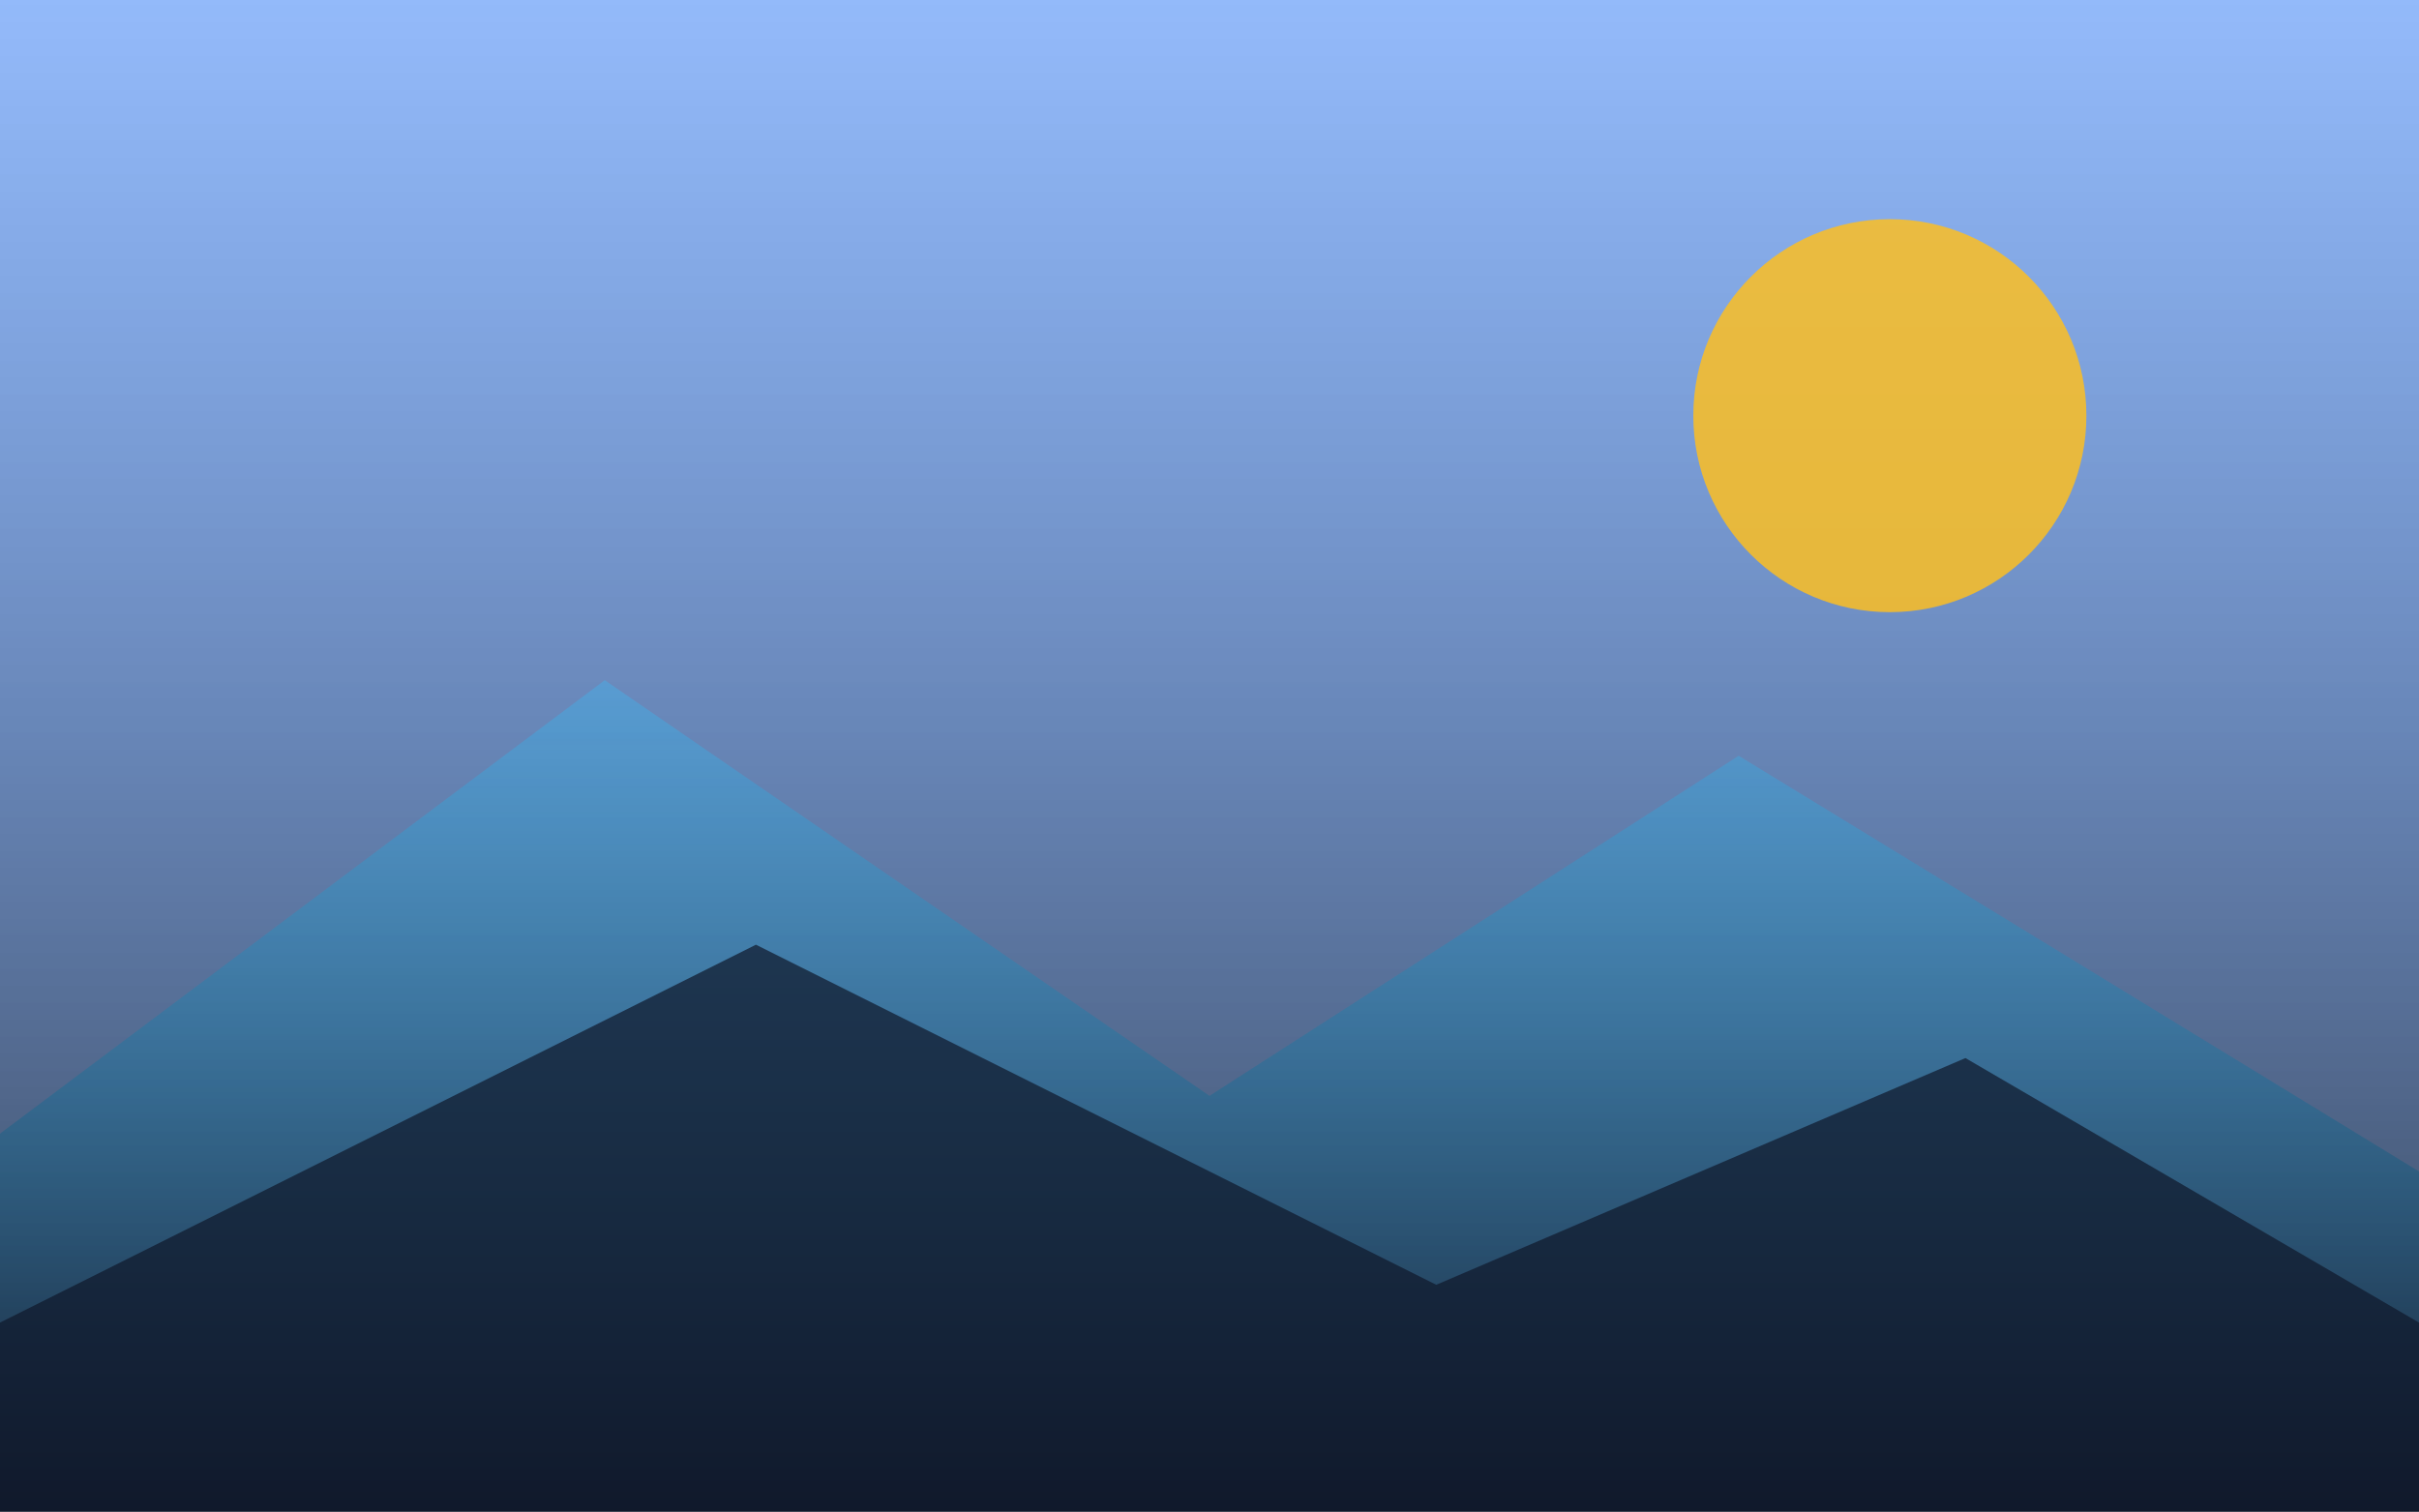
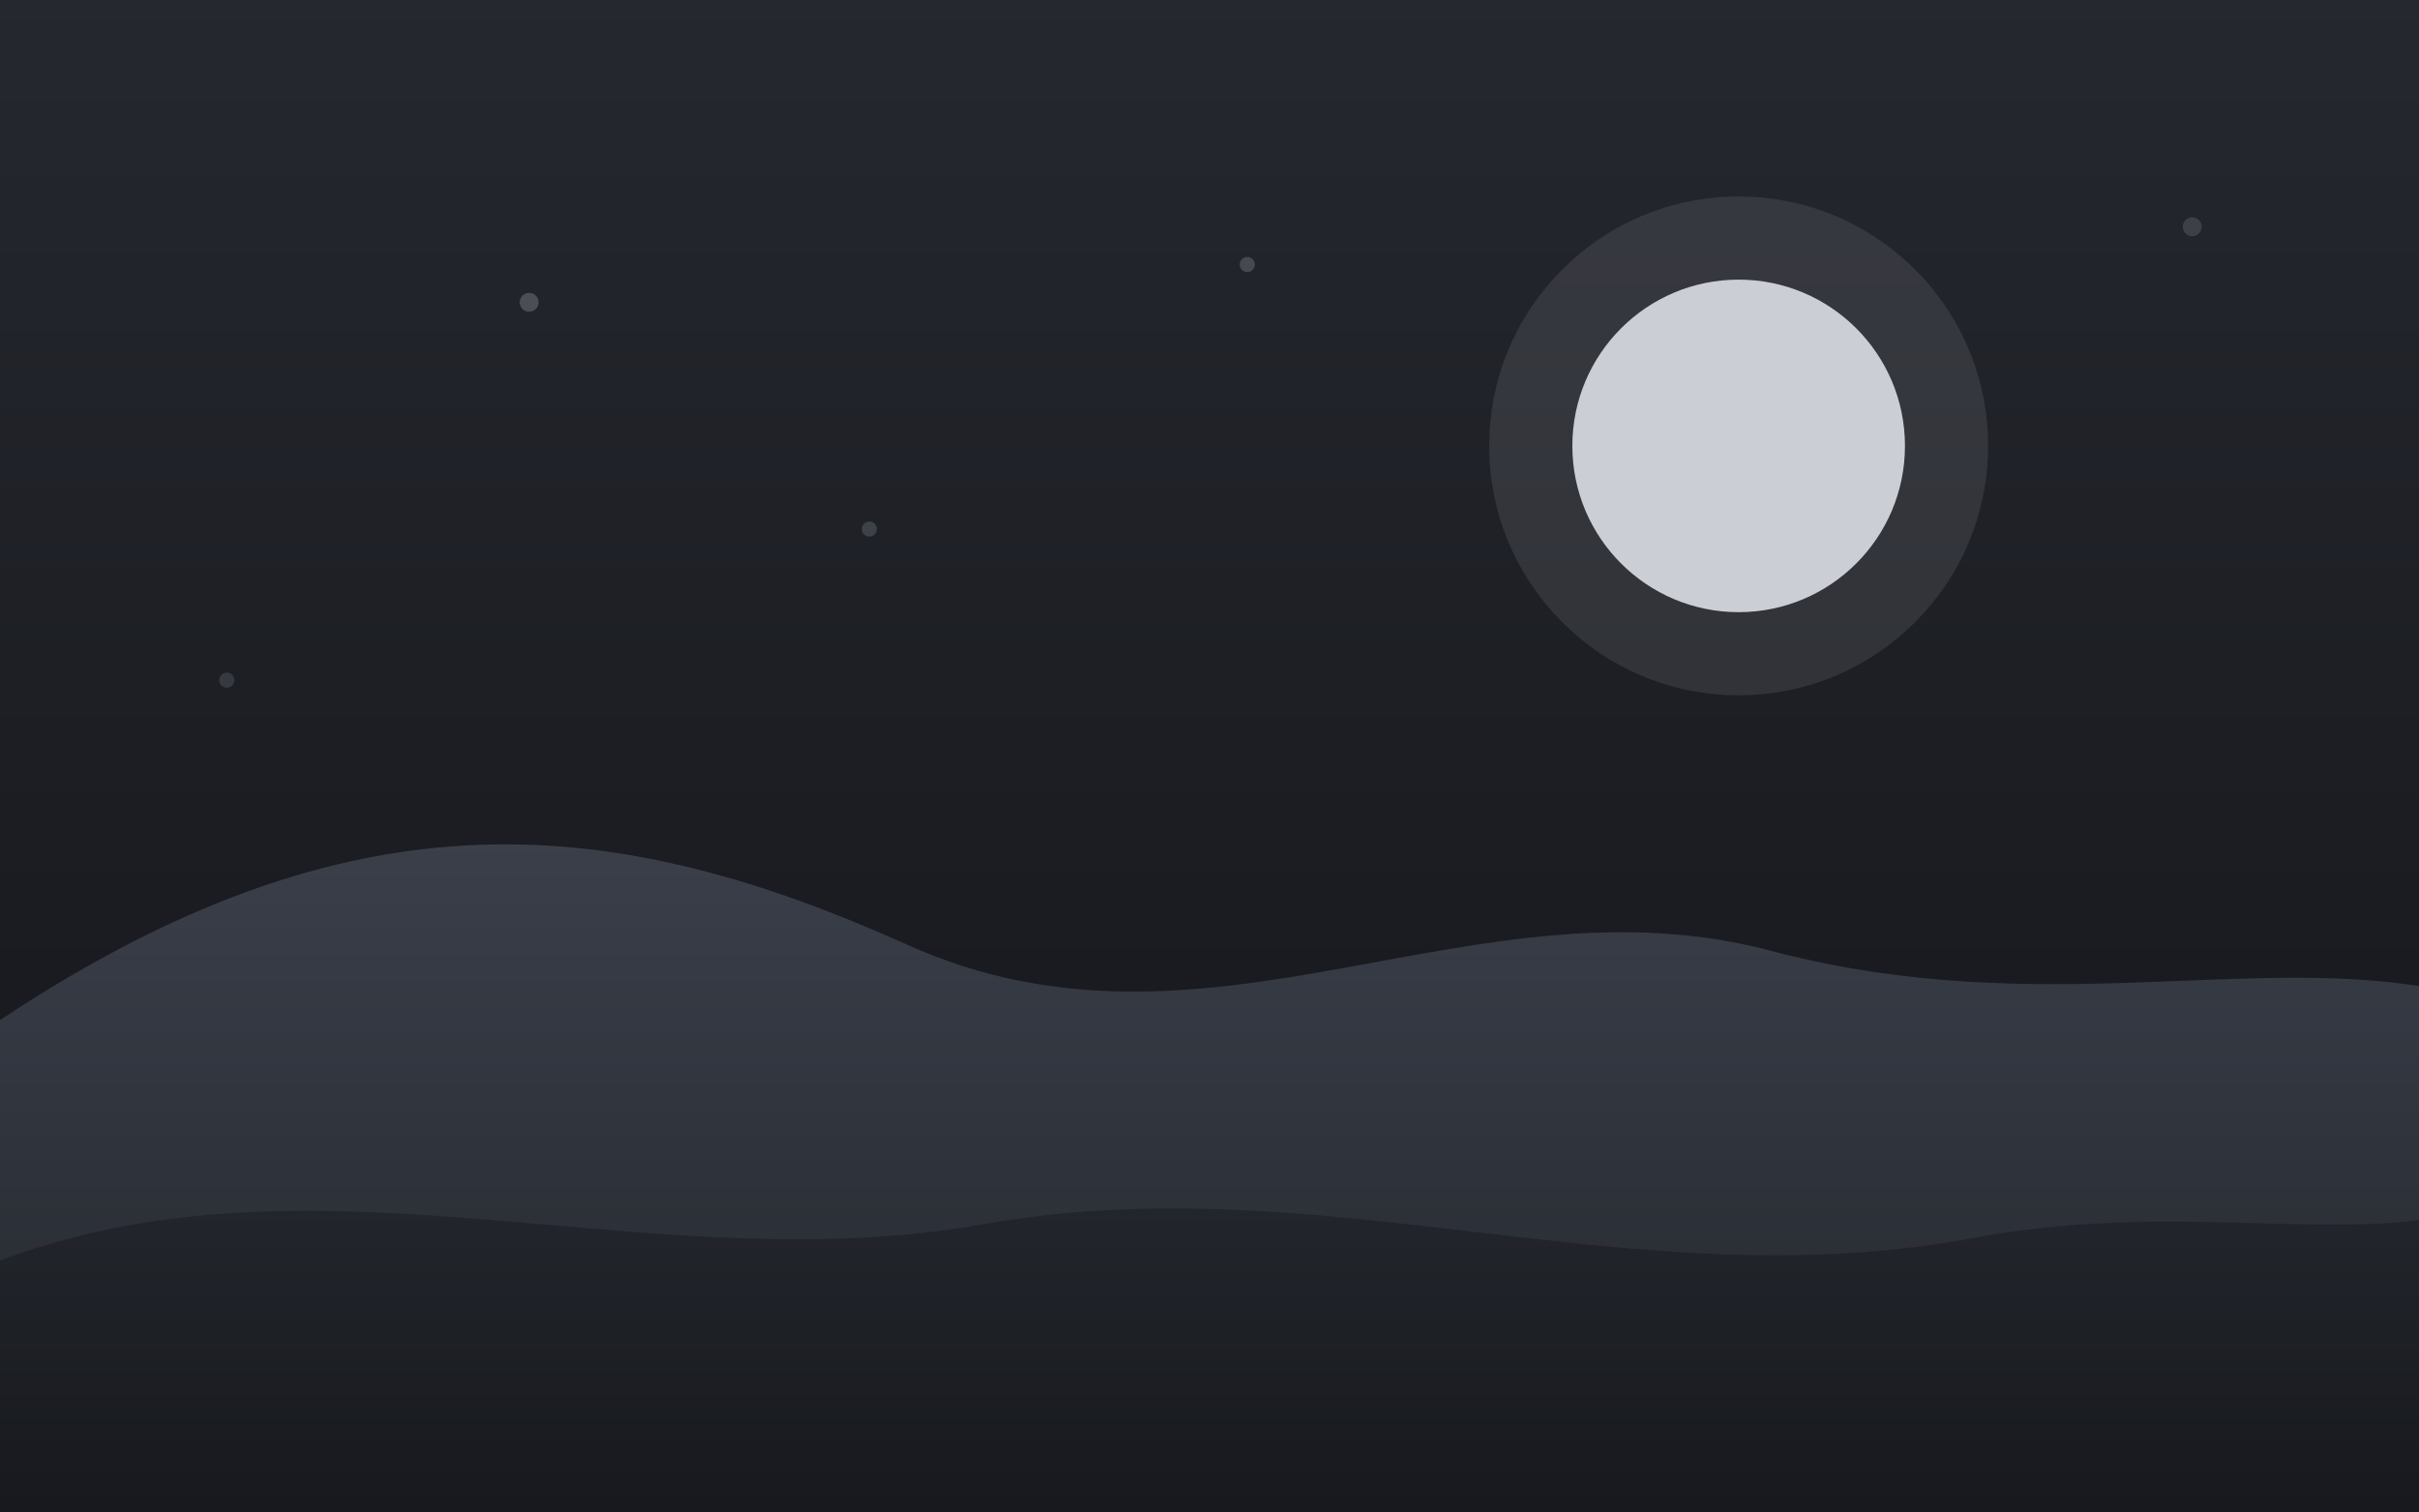
<svg xmlns="http://www.w3.org/2000/svg" viewBox="0 0 640 400" role="img" aria-label="图片占位">
  <defs>
    <linearGradient id="sky" x1="0" y1="0" x2="0" y2="1">
-       <stop offset="0" stop-color="#3b82f6" stop-opacity="0.55" />
-       <stop offset="1" stop-color="#1e293b" stop-opacity="0.9" />
+       <stop offset="0" stop-color="#25282f" />
+       <stop offset="1" stop-color="#131418" />
    </linearGradient>
    <linearGradient id="hill-far" x1="0" y1="0" x2="0" y2="1">
-       <stop offset="0" stop-color="#38bdf8" stop-opacity="0.35" />
-       <stop offset="1" stop-color="#0f172a" stop-opacity="0.85" />
+       <stop offset="0" stop-color="#3c414b" />
+       <stop offset="1" stop-color="#22252b" />
+     </linearGradient>
+     <linearGradient id="hill-near" x1="0" y1="0" x2="0" y2="1">
+       <stop offset="0" stop-color="#22252b" />
+       <stop offset="1" stop-color="#16181d" />
    </linearGradient>
  </defs>
-   <rect width="640" height="400" fill="url(#sky)" />
-   <circle cx="500" cy="110" r="52" fill="#fbbf24" fill-opacity="0.85" />
-   <path d="M0 300 L160 180 L320 290 L460 200 L640 310 L640 400 L0 400 Z" fill="url(#hill-far)" />
-   <path d="M0 350 L200 250 L380 340 L520 280 L640 350 L640 400 L0 400 Z" fill="#0f172a" fill-opacity="0.7" />
+   <rect x="-6" y="-6" width="652" height="412" fill="url(#sky)" />
+   <circle cx="140" cy="80" r="2.5" fill="#a9b3c1" fill-opacity="0.3" />
+   <circle cx="230" cy="140" r="2" fill="#a9b3c1" fill-opacity="0.22" />
+   <circle cx="330" cy="70" r="2" fill="#a9b3c1" fill-opacity="0.26" />
+   <circle cx="580" cy="60" r="2.5" fill="#a9b3c1" fill-opacity="0.2" />
+   <circle cx="60" cy="180" r="2" fill="#a9b3c1" fill-opacity="0.18" />
+   <circle cx="460" cy="118" r="66" fill="#e6eaf0" fill-opacity="0.1" />
+   <circle cx="460" cy="118" r="44" fill="#dfe4ea" fill-opacity="0.88" />
+   <path d="M-6 274C90 208 160 214 240 250C320 286 390 230 470 252C540 270 596 252 646 262V406H-6Z" fill="url(#hill-far)" fill-opacity="0.95" />
+   <path d="M-6 336C80 300 170 340 260 324C350 308 430 344 520 328C572 318 612 328 646 322V406H-6Z" fill="url(#hill-near)" />
</svg>
